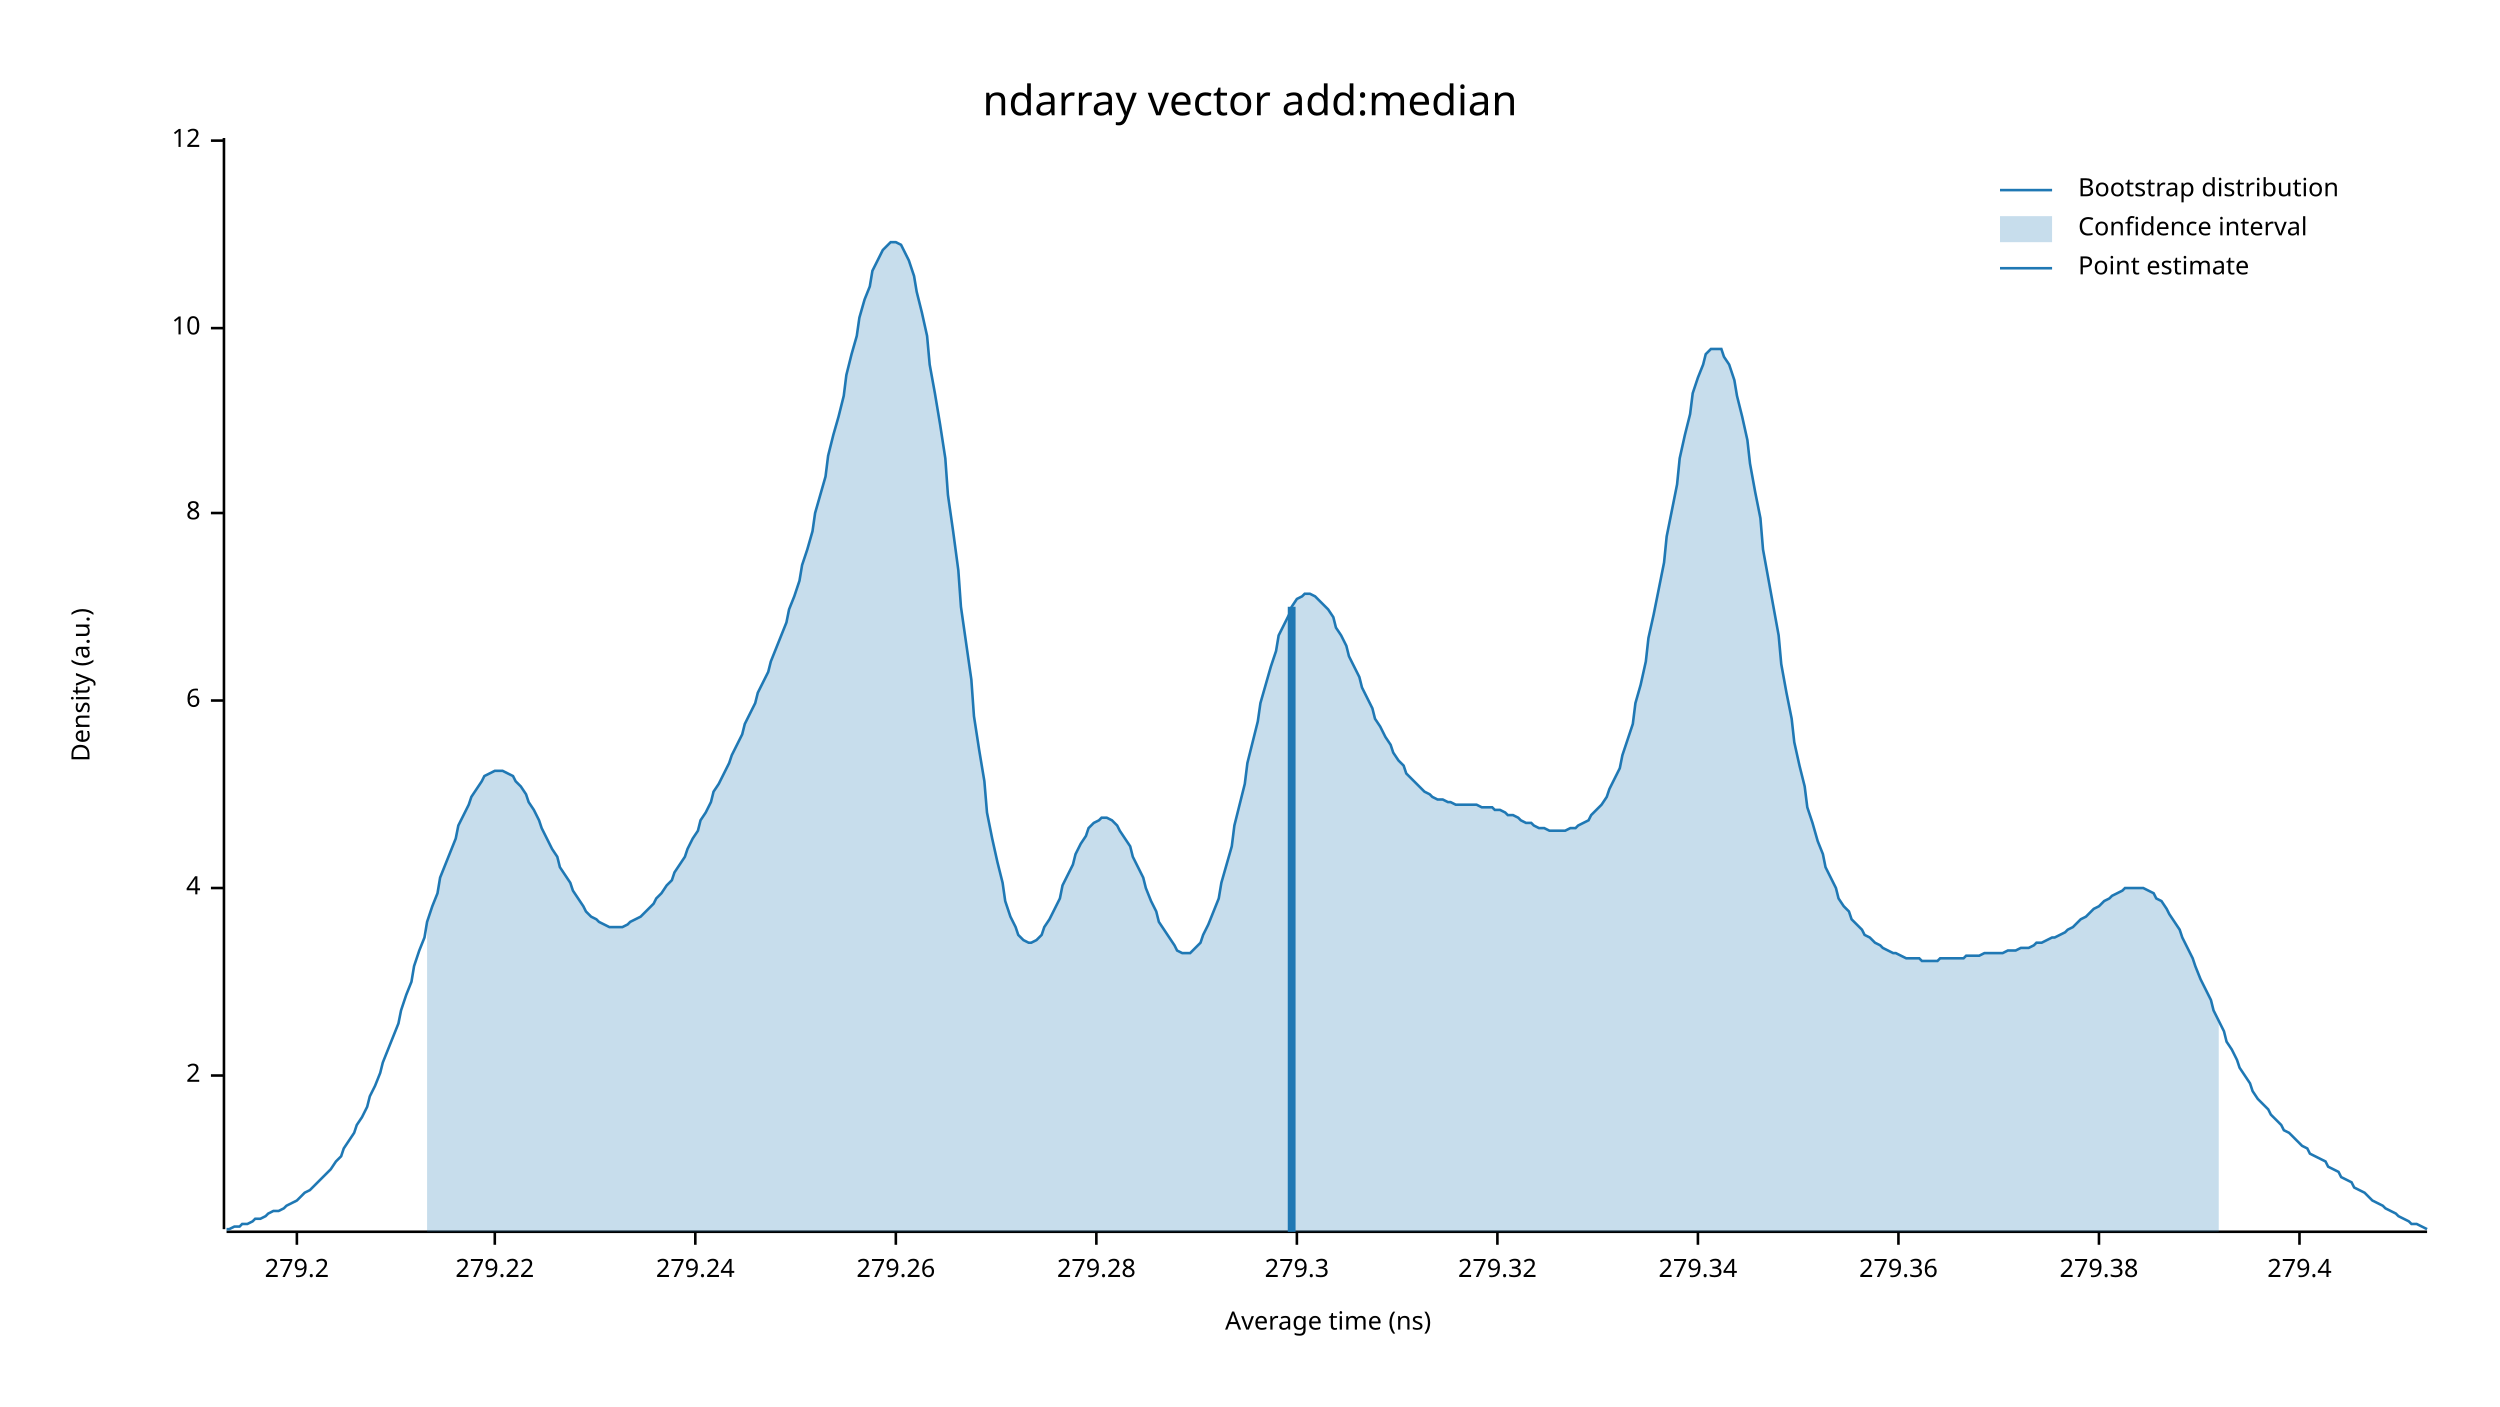
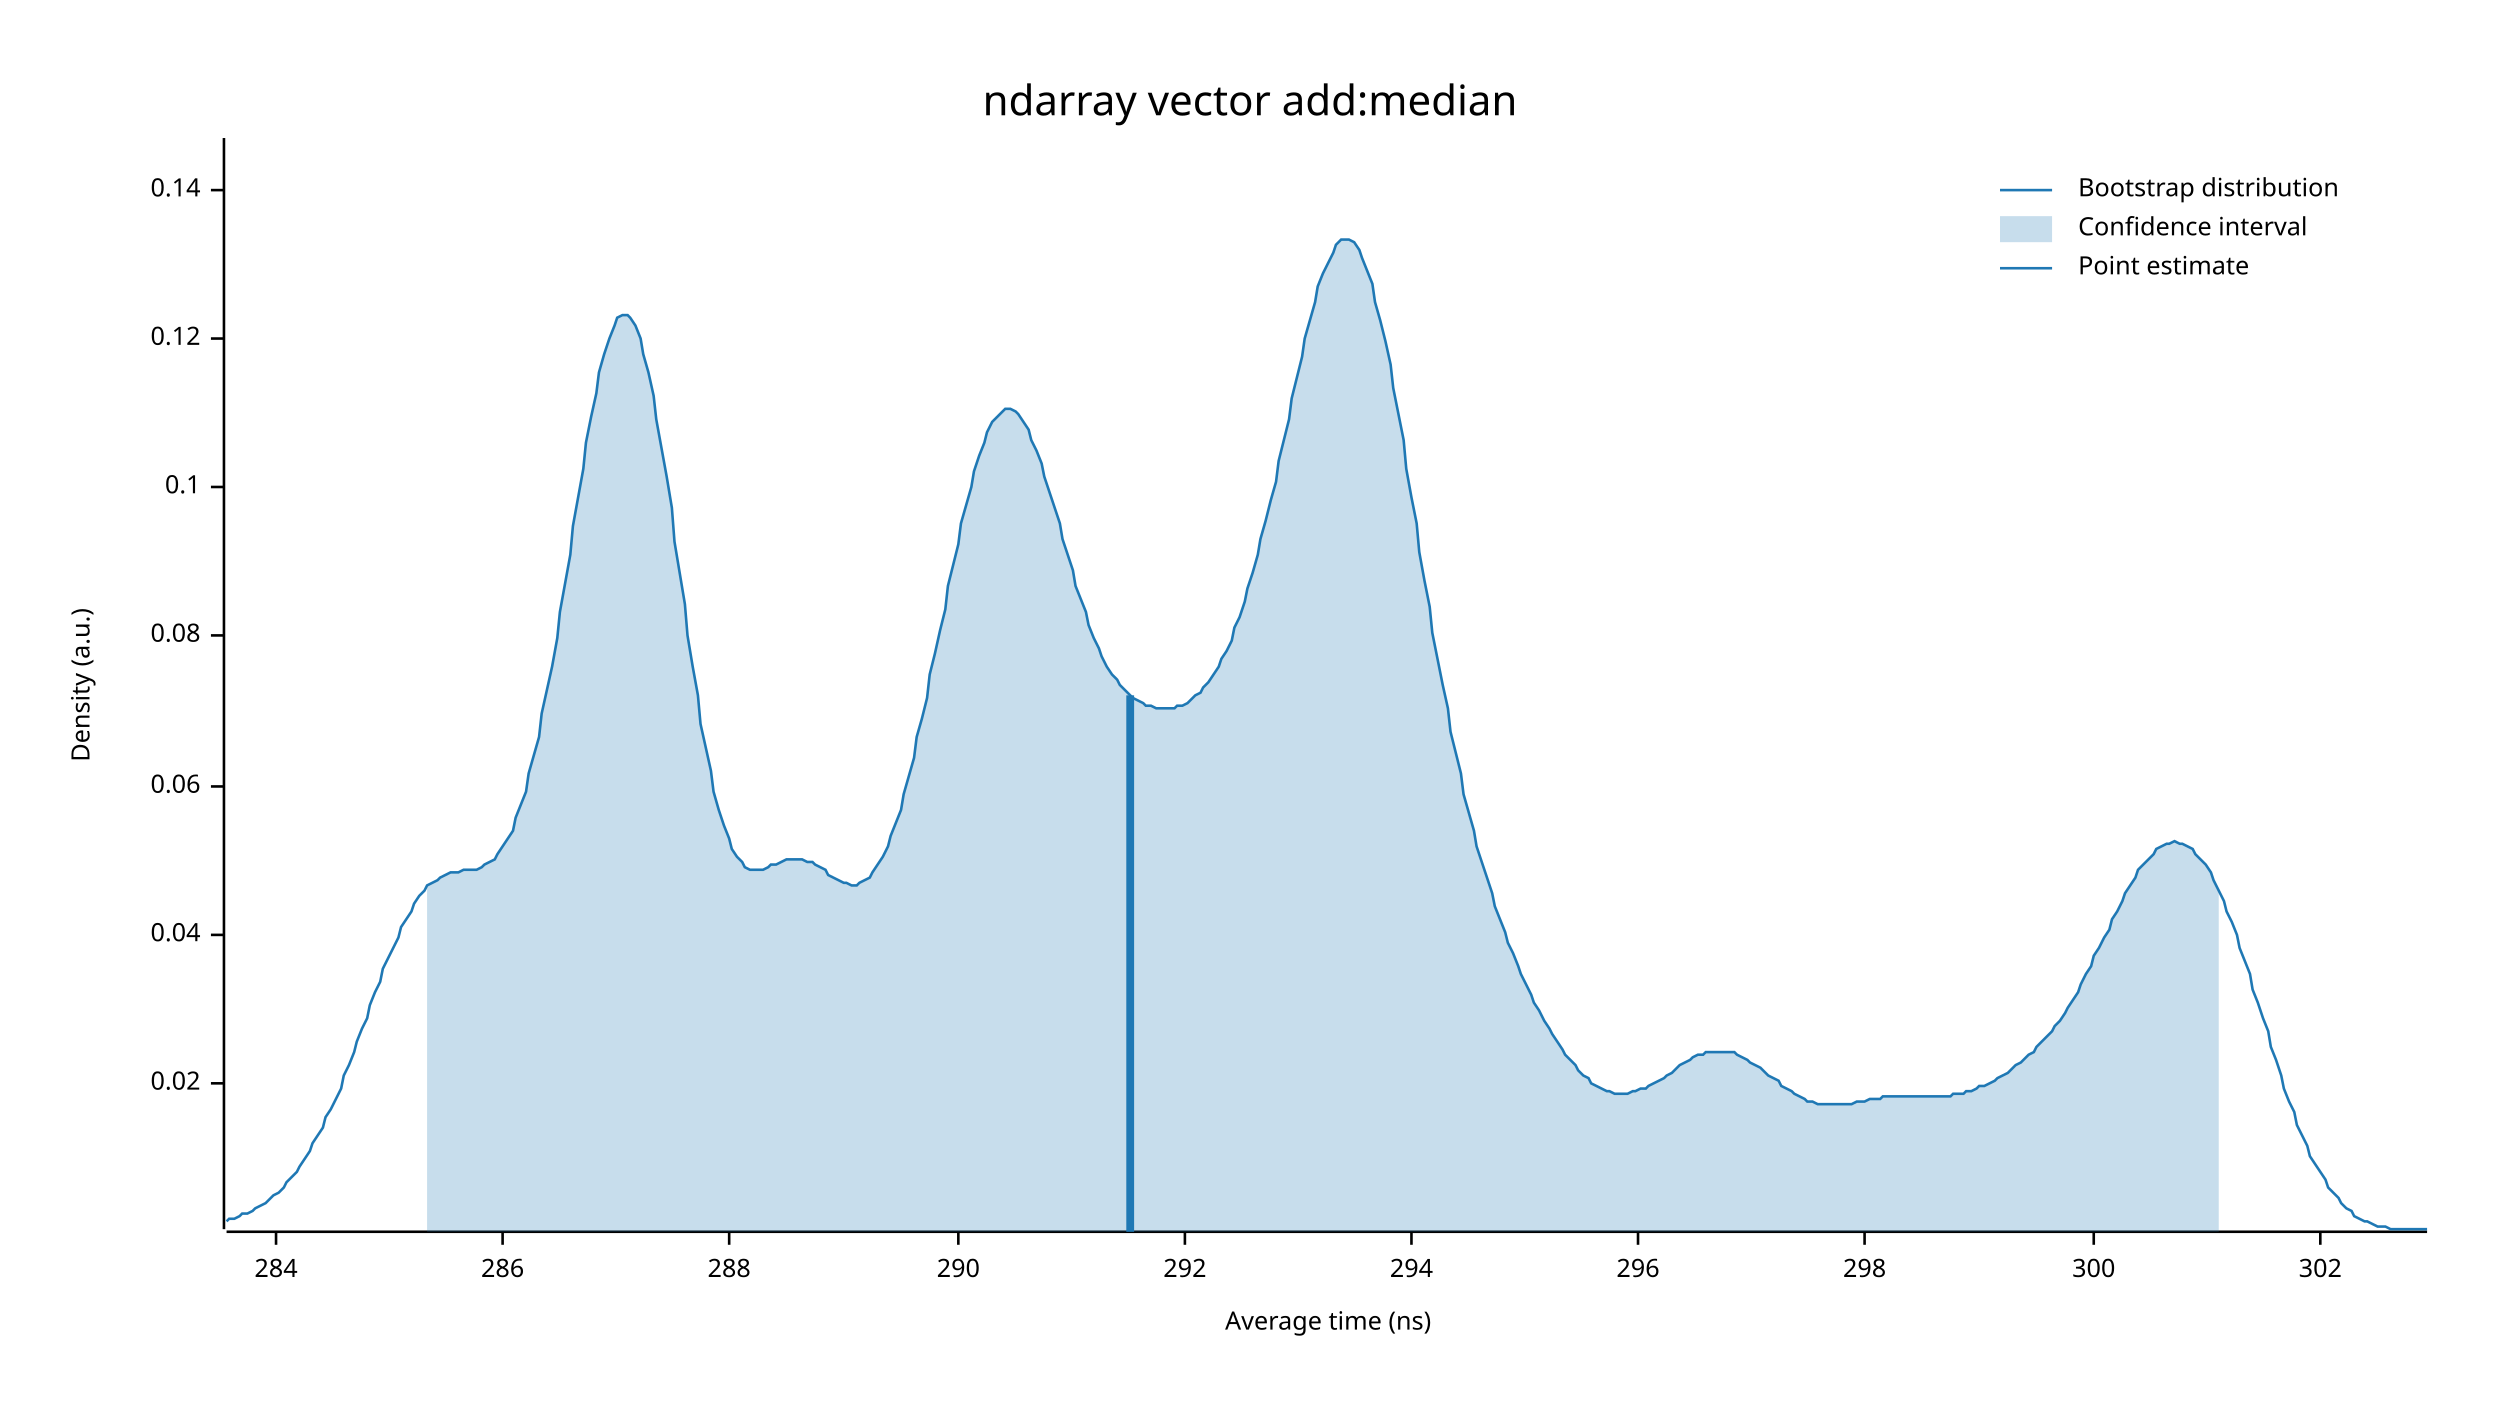
<svg xmlns="http://www.w3.org/2000/svg" width="960" height="540" viewBox="0 0 960 540">
  <text x="480" y="32" dy="0.76em" text-anchor="middle" font-family="sans-serif" font-size="16.129" opacity="1" fill="#000000">
ndarray vector add:median
</text>
  <text x="27" y="263" dy="0.76em" text-anchor="middle" font-family="sans-serif" font-size="9.677" opacity="1" fill="#000000" transform="rotate(270, 27, 263)">
Density (a.u.)
</text>
  <text x="510" y="513" dy="-0.5ex" text-anchor="middle" font-family="sans-serif" font-size="9.677" opacity="1" fill="#000000">
Average time (ns)
</text>
  <polyline fill="none" opacity="1" stroke="#000000" stroke-width="1" points="86,53 86,472 " />
-   <text x="77" y="413" dy="0.5ex" text-anchor="end" font-family="sans-serif" font-size="9.677" opacity="1" fill="#000000">
- 2
+   <text x="77" y="416" dy="0.5ex" text-anchor="end" font-family="sans-serif" font-size="9.677" opacity="1" fill="#000000">
+ 0.02
</text>
-   <polyline fill="none" opacity="1" stroke="#000000" stroke-width="1" points="81,413 86,413 " />
-   <text x="77" y="341" dy="0.5ex" text-anchor="end" font-family="sans-serif" font-size="9.677" opacity="1" fill="#000000">
- 4
+   <polyline fill="none" opacity="1" stroke="#000000" stroke-width="1" points="81,416 86,416 " />
+   <text x="77" y="359" dy="0.5ex" text-anchor="end" font-family="sans-serif" font-size="9.677" opacity="1" fill="#000000">
+ 0.04
</text>
-   <polyline fill="none" opacity="1" stroke="#000000" stroke-width="1" points="81,341 86,341 " />
-   <text x="77" y="269" dy="0.5ex" text-anchor="end" font-family="sans-serif" font-size="9.677" opacity="1" fill="#000000">
- 6
+   <polyline fill="none" opacity="1" stroke="#000000" stroke-width="1" points="81,359 86,359 " />
+   <text x="77" y="302" dy="0.5ex" text-anchor="end" font-family="sans-serif" font-size="9.677" opacity="1" fill="#000000">
+ 0.06
</text>
-   <polyline fill="none" opacity="1" stroke="#000000" stroke-width="1" points="81,269 86,269 " />
-   <text x="77" y="197" dy="0.5ex" text-anchor="end" font-family="sans-serif" font-size="9.677" opacity="1" fill="#000000">
- 8
+   <polyline fill="none" opacity="1" stroke="#000000" stroke-width="1" points="81,302 86,302 " />
+   <text x="77" y="244" dy="0.5ex" text-anchor="end" font-family="sans-serif" font-size="9.677" opacity="1" fill="#000000">
+ 0.08
</text>
-   <polyline fill="none" opacity="1" stroke="#000000" stroke-width="1" points="81,197 86,197 " />
-   <text x="77" y="126" dy="0.5ex" text-anchor="end" font-family="sans-serif" font-size="9.677" opacity="1" fill="#000000">
- 10
+   <polyline fill="none" opacity="1" stroke="#000000" stroke-width="1" points="81,244 86,244 " />
+   <text x="77" y="187" dy="0.5ex" text-anchor="end" font-family="sans-serif" font-size="9.677" opacity="1" fill="#000000">
+ 0.1
</text>
-   <polyline fill="none" opacity="1" stroke="#000000" stroke-width="1" points="81,126 86,126 " />
-   <text x="77" y="54" dy="0.5ex" text-anchor="end" font-family="sans-serif" font-size="9.677" opacity="1" fill="#000000">
- 12
+   <polyline fill="none" opacity="1" stroke="#000000" stroke-width="1" points="81,187 86,187 " />
+   <text x="77" y="130" dy="0.5ex" text-anchor="end" font-family="sans-serif" font-size="9.677" opacity="1" fill="#000000">
+ 0.12
</text>
-   <polyline fill="none" opacity="1" stroke="#000000" stroke-width="1" points="81,54 86,54 " />
+   <polyline fill="none" opacity="1" stroke="#000000" stroke-width="1" points="81,130 86,130 " />
+   <text x="77" y="73" dy="0.5ex" text-anchor="end" font-family="sans-serif" font-size="9.677" opacity="1" fill="#000000">
+ 0.14
+ </text>
+   <polyline fill="none" opacity="1" stroke="#000000" stroke-width="1" points="81,73 86,73 " />
  <polyline fill="none" opacity="1" stroke="#000000" stroke-width="1" points="87,473 932,473 " />
-   <text x="114" y="483" dy="0.76em" text-anchor="middle" font-family="sans-serif" font-size="9.677" opacity="1" fill="#000000">
- 279.2
+   <text x="106" y="483" dy="0.76em" text-anchor="middle" font-family="sans-serif" font-size="9.677" opacity="1" fill="#000000">
+ 284
</text>
-   <polyline fill="none" opacity="1" stroke="#000000" stroke-width="1" points="114,473 114,478 " />
-   <text x="190" y="483" dy="0.76em" text-anchor="middle" font-family="sans-serif" font-size="9.677" opacity="1" fill="#000000">
- 279.22
+   <polyline fill="none" opacity="1" stroke="#000000" stroke-width="1" points="106,473 106,478 " />
+   <text x="193" y="483" dy="0.76em" text-anchor="middle" font-family="sans-serif" font-size="9.677" opacity="1" fill="#000000">
+ 286
</text>
-   <polyline fill="none" opacity="1" stroke="#000000" stroke-width="1" points="190,473 190,478 " />
-   <text x="267" y="483" dy="0.76em" text-anchor="middle" font-family="sans-serif" font-size="9.677" opacity="1" fill="#000000">
- 279.24
+   <polyline fill="none" opacity="1" stroke="#000000" stroke-width="1" points="193,473 193,478 " />
+   <text x="280" y="483" dy="0.76em" text-anchor="middle" font-family="sans-serif" font-size="9.677" opacity="1" fill="#000000">
+ 288
</text>
-   <polyline fill="none" opacity="1" stroke="#000000" stroke-width="1" points="267,473 267,478 " />
-   <text x="344" y="483" dy="0.76em" text-anchor="middle" font-family="sans-serif" font-size="9.677" opacity="1" fill="#000000">
- 279.26
+   <polyline fill="none" opacity="1" stroke="#000000" stroke-width="1" points="280,473 280,478 " />
+   <text x="368" y="483" dy="0.76em" text-anchor="middle" font-family="sans-serif" font-size="9.677" opacity="1" fill="#000000">
+ 290
</text>
-   <polyline fill="none" opacity="1" stroke="#000000" stroke-width="1" points="344,473 344,478 " />
-   <text x="421" y="483" dy="0.76em" text-anchor="middle" font-family="sans-serif" font-size="9.677" opacity="1" fill="#000000">
- 279.28
+   <polyline fill="none" opacity="1" stroke="#000000" stroke-width="1" points="368,473 368,478 " />
+   <text x="455" y="483" dy="0.76em" text-anchor="middle" font-family="sans-serif" font-size="9.677" opacity="1" fill="#000000">
+ 292
</text>
-   <polyline fill="none" opacity="1" stroke="#000000" stroke-width="1" points="421,473 421,478 " />
-   <text x="498" y="483" dy="0.76em" text-anchor="middle" font-family="sans-serif" font-size="9.677" opacity="1" fill="#000000">
- 279.3
+   <polyline fill="none" opacity="1" stroke="#000000" stroke-width="1" points="455,473 455,478 " />
+   <text x="542" y="483" dy="0.76em" text-anchor="middle" font-family="sans-serif" font-size="9.677" opacity="1" fill="#000000">
+ 294
</text>
-   <polyline fill="none" opacity="1" stroke="#000000" stroke-width="1" points="498,473 498,478 " />
-   <text x="575" y="483" dy="0.76em" text-anchor="middle" font-family="sans-serif" font-size="9.677" opacity="1" fill="#000000">
- 279.32
+   <polyline fill="none" opacity="1" stroke="#000000" stroke-width="1" points="542,473 542,478 " />
+   <text x="629" y="483" dy="0.76em" text-anchor="middle" font-family="sans-serif" font-size="9.677" opacity="1" fill="#000000">
+ 296
</text>
-   <polyline fill="none" opacity="1" stroke="#000000" stroke-width="1" points="575,473 575,478 " />
-   <text x="652" y="483" dy="0.76em" text-anchor="middle" font-family="sans-serif" font-size="9.677" opacity="1" fill="#000000">
- 279.34
+   <polyline fill="none" opacity="1" stroke="#000000" stroke-width="1" points="629,473 629,478 " />
+   <text x="716" y="483" dy="0.76em" text-anchor="middle" font-family="sans-serif" font-size="9.677" opacity="1" fill="#000000">
+ 298
</text>
-   <polyline fill="none" opacity="1" stroke="#000000" stroke-width="1" points="652,473 652,478 " />
-   <text x="729" y="483" dy="0.76em" text-anchor="middle" font-family="sans-serif" font-size="9.677" opacity="1" fill="#000000">
- 279.36
+   <polyline fill="none" opacity="1" stroke="#000000" stroke-width="1" points="716,473 716,478 " />
+   <text x="804" y="483" dy="0.76em" text-anchor="middle" font-family="sans-serif" font-size="9.677" opacity="1" fill="#000000">
+ 300
</text>
-   <polyline fill="none" opacity="1" stroke="#000000" stroke-width="1" points="729,473 729,478 " />
-   <text x="806" y="483" dy="0.76em" text-anchor="middle" font-family="sans-serif" font-size="9.677" opacity="1" fill="#000000">
- 279.38
+   <polyline fill="none" opacity="1" stroke="#000000" stroke-width="1" points="804,473 804,478 " />
+   <text x="891" y="483" dy="0.76em" text-anchor="middle" font-family="sans-serif" font-size="9.677" opacity="1" fill="#000000">
+ 302
</text>
-   <polyline fill="none" opacity="1" stroke="#000000" stroke-width="1" points="806,473 806,478 " />
-   <text x="883" y="483" dy="0.76em" text-anchor="middle" font-family="sans-serif" font-size="9.677" opacity="1" fill="#000000">
- 279.4
- </text>
-   <polyline fill="none" opacity="1" stroke="#000000" stroke-width="1" points="883,473 883,478 " />
-   <polyline fill="none" opacity="1" stroke="#1F78B4" stroke-width="1" points="87,472 88,472 90,471 92,471 93,470 95,470 97,469 98,468 100,468 102,467 103,466 105,465 107,465 109,464 110,463 112,462 114,461 115,460 117,458 119,457 120,456 122,454 124,452 125,451 127,449 129,446 131,444 132,441 134,438 136,435 137,432 139,429 141,425 142,421 144,417 146,412 147,408 149,403 151,398 153,393 154,388 156,382 158,377 159,371 161,365 163,360 164,354 166,348 168,343 169,337 171,332 173,327 175,322 176,317 178,313 180,309 181,306 183,303 185,300 186,298 188,297 190,296 191,296 193,296 195,297 197,298 198,300 200,302 202,305 203,308 205,311 207,315 208,318 210,322 212,326 214,329 215,333 217,336 219,339 220,342 222,345 224,348 225,350 227,352 229,353 230,354 232,355 234,356 236,356 237,356 239,356 241,355 242,354 244,353 246,352 247,351 249,349 251,347 252,345 254,343 256,340 258,338 259,335 261,332 263,329 264,326 266,322 268,319 269,315 271,312 273,308 274,304 276,301 278,297 280,293 281,290 283,286 285,282 286,278 288,274 290,270 291,266 293,262 295,258 296,254 298,249 300,244 302,239 303,234 305,229 307,223 308,217 310,211 312,204 313,197 315,190 317,183 318,175 320,167 322,160 324,152 325,144 327,136 329,129 330,122 332,115 334,110 335,104 337,100 339,96 341,94 342,93 344,93 346,94 347,96 349,100 351,106 352,112 354,120 356,129 357,140 359,151 361,163 363,176 364,190 366,204 368,219 369,233 371,247 373,261 374,275 376,288 378,300 379,312 381,322 383,331 385,339 386,346 388,352 390,356 391,359 393,361 395,362 396,362 398,361 400,359 401,356 403,353 405,349 407,345 408,340 410,336 412,332 413,328 415,324 417,321 418,318 420,316 422,315 423,314 425,314 427,315 429,317 430,319 432,322 434,325 435,329 437,333 439,337 440,341 442,346 444,350 445,354 447,357 449,360 451,363 452,365 454,366 456,366 457,366 459,364 461,362 462,359 464,355 466,350 468,345 469,339 471,332 473,325 474,317 476,309 478,301 479,293 481,285 483,277 484,270 486,263 488,256 490,250 491,244 493,240 495,236 496,233 498,230 500,229 501,228 503,228 505,229 506,230 508,232 510,234 512,237 513,241 515,244 517,248 518,252 520,256 522,260 523,264 525,268 527,272 528,276 530,279 532,283 534,286 535,289 537,292 539,294 540,297 542,299 544,301 545,302 547,304 549,305 550,306 552,307 554,307 556,308 557,308 559,309 561,309 562,309 564,309 566,309 567,309 569,310 571,310 573,310 574,311 576,311 578,312 579,313 581,313 583,314 584,315 586,316 588,316 589,317 591,318 593,318 595,319 596,319 598,319 600,319 601,319 603,318 605,318 606,317 608,316 610,315 611,313 613,311 615,309 617,306 618,303 620,299 622,295 623,290 625,284 627,278 628,270 630,263 632,254 633,245 635,236 637,226 639,216 640,206 642,196 644,186 645,176 647,167 649,159 650,151 652,145 654,140 655,136 657,134 659,134 661,134 662,137 664,140 666,146 667,152 669,160 671,169 672,178 674,189 676,199 677,211 679,222 681,233 683,244 684,255 686,266 688,276 689,285 691,294 693,302 694,310 696,316 698,323 700,328 701,333 703,337 705,341 706,345 708,348 710,350 711,353 713,355 715,357 716,359 718,360 720,362 722,363 723,364 725,365 727,366 728,366 730,367 732,368 733,368 735,368 737,368 738,369 740,369 742,369 744,369 745,368 747,368 749,368 750,368 752,368 754,368 755,367 757,367 759,367 760,367 762,366 764,366 766,366 767,366 769,366 771,365 772,365 774,365 776,364 777,364 779,364 781,363 782,362 784,362 786,361 788,360 789,360 791,359 793,358 794,357 796,356 798,354 799,353 801,352 803,350 804,349 806,348 808,346 810,345 811,344 813,343 815,342 816,341 818,341 820,341 821,341 823,341 825,342 827,343 828,345 830,346 832,349 833,351 835,354 837,357 838,360 840,364 842,368 843,371 845,376 847,380 849,384 850,388 852,392 854,396 855,400 857,403 859,407 860,410 862,413 864,416 865,419 867,422 869,424 871,426 872,428 874,430 876,432 877,434 879,435 881,437 882,438 884,440 886,441 887,443 889,444 891,445 893,446 894,448 896,449 898,450 899,452 901,453 903,454 904,456 906,457 908,458 909,459 911,461 913,462 915,463 916,464 918,465 920,466 921,467 923,468 925,469 926,470 928,470 930,471 932,472 " />
-   <polygon opacity="0.25" fill="#1F78B4" points="164,354 166,348 168,343 169,337 171,332 173,327 175,322 176,317 178,313 180,309 181,306 183,303 185,300 186,298 188,297 190,296 191,296 193,296 195,297 197,298 198,300 200,302 202,305 203,308 205,311 207,315 208,318 210,322 212,326 214,329 215,333 217,336 219,339 220,342 222,345 224,348 225,350 227,352 229,353 230,354 232,355 234,356 236,356 237,356 239,356 241,355 242,354 244,353 246,352 247,351 249,349 251,347 252,345 254,343 256,340 258,338 259,335 261,332 263,329 264,326 266,322 268,319 269,315 271,312 273,308 274,304 276,301 278,297 280,293 281,290 283,286 285,282 286,278 288,274 290,270 291,266 293,262 295,258 296,254 298,249 300,244 302,239 303,234 305,229 307,223 308,217 310,211 312,204 313,197 315,190 317,183 318,175 320,167 322,160 324,152 325,144 327,136 329,129 330,122 332,115 334,110 335,104 337,100 339,96 341,94 342,93 344,93 346,94 347,96 349,100 351,106 352,112 354,120 356,129 357,140 359,151 361,163 363,176 364,190 366,204 368,219 369,233 371,247 373,261 374,275 376,288 378,300 379,312 381,322 383,331 385,339 386,346 388,352 390,356 391,359 393,361 395,362 396,362 398,361 400,359 401,356 403,353 405,349 407,345 408,340 410,336 412,332 413,328 415,324 417,321 418,318 420,316 422,315 423,314 425,314 427,315 429,317 430,319 432,322 434,325 435,329 437,333 439,337 440,341 442,346 444,350 445,354 447,357 449,360 451,363 452,365 454,366 456,366 457,366 459,364 461,362 462,359 464,355 466,350 468,345 469,339 471,332 473,325 474,317 476,309 478,301 479,293 481,285 483,277 484,270 486,263 488,256 490,250 491,244 493,240 495,236 496,233 498,230 500,229 501,228 503,228 505,229 506,230 508,232 510,234 512,237 513,241 515,244 517,248 518,252 520,256 522,260 523,264 525,268 527,272 528,276 530,279 532,283 534,286 535,289 537,292 539,294 540,297 542,299 544,301 545,302 547,304 549,305 550,306 552,307 554,307 556,308 557,308 559,309 561,309 562,309 564,309 566,309 567,309 569,310 571,310 573,310 574,311 576,311 578,312 579,313 581,313 583,314 584,315 586,316 588,316 589,317 591,318 593,318 595,319 596,319 598,319 600,319 601,319 603,318 605,318 606,317 608,316 610,315 611,313 613,311 615,309 617,306 618,303 620,299 622,295 623,290 625,284 627,278 628,270 630,263 632,254 633,245 635,236 637,226 639,216 640,206 642,196 644,186 645,176 647,167 649,159 650,151 652,145 654,140 655,136 657,134 659,134 661,134 662,137 664,140 666,146 667,152 669,160 671,169 672,178 674,189 676,199 677,211 679,222 681,233 683,244 684,255 686,266 688,276 689,285 691,294 693,302 694,310 696,316 698,323 700,328 701,333 703,337 705,341 706,345 708,348 710,350 711,353 713,355 715,357 716,359 718,360 720,362 722,363 723,364 725,365 727,366 728,366 730,367 732,368 733,368 735,368 737,368 738,369 740,369 742,369 744,369 745,368 747,368 749,368 750,368 752,368 754,368 755,367 757,367 759,367 760,367 762,366 764,366 766,366 767,366 769,366 771,365 772,365 774,365 776,364 777,364 779,364 781,363 782,362 784,362 786,361 788,360 789,360 791,359 793,358 794,357 796,356 798,354 799,353 801,352 803,350 804,349 806,348 808,346 810,345 811,344 813,343 815,342 816,341 818,341 820,341 821,341 823,341 825,342 827,343 828,345 830,346 832,349 833,351 835,354 837,357 838,360 840,364 842,368 843,371 845,376 847,380 849,384 850,388 852,392 852,473 164,473 " />
-   <polyline fill="none" opacity="1" stroke="#1F78B4" stroke-width="3" points="496,473 496,233 " />
+   <polyline fill="none" opacity="1" stroke="#000000" stroke-width="1" points="891,473 891,478 " />
+   <polyline fill="none" opacity="1" stroke="#1F78B4" stroke-width="1" points="87,469 88,468 90,468 92,467 93,466 95,466 97,465 98,464 100,463 102,462 103,461 105,459 107,458 109,456 110,454 112,452 114,450 115,448 117,445 119,442 120,439 122,436 124,433 125,429 127,426 129,422 131,418 132,413 134,409 136,404 137,400 139,395 141,391 142,386 144,381 146,377 147,372 149,368 151,364 153,360 154,356 156,353 158,350 159,347 161,344 163,342 164,340 166,339 168,338 169,337 171,336 173,335 175,335 176,335 178,334 180,334 181,334 183,334 185,333 186,332 188,331 190,330 191,328 193,325 195,322 197,319 198,314 200,309 202,304 203,297 205,290 207,283 208,274 210,265 212,256 214,245 215,235 217,224 219,213 220,202 222,191 224,180 225,170 227,160 229,151 230,143 232,136 234,130 236,125 237,122 239,121 241,121 242,122 244,125 246,130 247,136 249,143 251,152 252,161 254,172 256,183 258,195 259,208 261,220 263,232 264,244 266,256 268,267 269,278 271,287 273,296 274,304 276,311 278,317 280,322 281,326 283,329 285,331 286,333 288,334 290,334 291,334 293,334 295,333 296,332 298,332 300,331 302,330 303,330 305,330 307,330 308,330 310,331 312,331 313,332 315,333 317,334 318,336 320,337 322,338 324,339 325,339 327,340 329,340 330,339 332,338 334,337 335,335 337,332 339,329 341,325 342,321 344,316 346,311 347,305 349,298 351,291 352,283 354,276 356,268 357,259 359,251 361,242 363,234 364,225 366,217 368,209 369,201 371,194 373,187 374,181 376,175 378,170 379,166 381,162 383,160 385,158 386,157 388,157 390,158 391,159 393,162 395,165 396,169 398,173 400,178 401,183 403,189 405,195 407,201 408,207 410,213 412,219 413,225 415,230 417,235 418,240 420,245 422,249 423,252 425,256 427,259 429,261 430,263 432,265 434,267 435,268 437,269 439,270 440,271 442,271 444,272 445,272 447,272 449,272 451,272 452,271 454,271 456,270 457,269 459,267 461,266 462,264 464,262 466,259 468,256 469,253 471,250 473,246 474,241 476,237 478,231 479,226 481,220 483,213 484,207 486,200 488,192 490,185 491,177 493,169 495,161 496,153 498,145 500,137 501,130 503,123 505,116 506,110 508,105 510,101 512,97 513,94 515,92 517,92 518,92 520,93 522,96 523,99 525,104 527,109 528,116 530,123 532,131 534,140 535,149 537,159 539,169 540,180 542,191 544,201 545,212 547,223 549,233 550,243 552,253 554,263 556,272 557,281 559,289 561,297 562,305 564,312 566,319 567,325 569,331 571,337 573,343 574,348 576,353 578,358 579,362 581,366 583,371 584,374 586,378 588,382 589,385 591,388 593,392 595,395 596,397 598,400 600,403 601,405 603,407 605,409 606,411 608,413 610,414 611,416 613,417 615,418 617,419 618,419 620,420 622,420 623,420 625,420 627,419 628,419 630,418 632,418 633,417 635,416 637,415 639,414 640,413 642,412 644,410 645,409 647,408 649,407 650,406 652,405 654,405 655,404 657,404 659,404 661,404 662,404 664,404 666,404 667,405 669,406 671,407 672,408 674,409 676,410 677,411 679,413 681,414 683,415 684,417 686,418 688,419 689,420 691,421 693,422 694,423 696,423 698,424 700,424 701,424 703,424 705,424 706,424 708,424 710,424 711,424 713,423 715,423 716,423 718,422 720,422 722,422 723,421 725,421 727,421 728,421 730,421 732,421 733,421 735,421 737,421 738,421 740,421 742,421 744,421 745,421 747,421 749,421 750,420 752,420 754,420 755,419 757,419 759,418 760,417 762,417 764,416 766,415 767,414 769,413 771,412 772,411 774,409 776,408 777,407 779,405 781,404 782,402 784,400 786,398 788,396 789,394 791,392 793,389 794,387 796,384 798,381 799,378 801,374 803,371 804,367 806,364 808,360 810,357 811,353 813,350 815,346 816,343 818,340 820,337 821,334 823,332 825,330 827,328 828,326 830,325 832,324 833,324 835,323 837,324 838,324 840,325 842,326 843,328 845,330 847,332 849,335 850,338 852,342 854,346 855,350 857,354 859,359 860,364 862,369 864,374 865,380 867,385 869,391 871,396 872,402 874,407 876,413 877,418 879,423 881,427 882,432 884,436 886,440 887,444 889,447 891,450 893,453 894,456 896,458 898,460 899,462 901,464 903,465 904,467 906,468 908,469 909,469 911,470 913,471 915,471 916,471 918,472 920,472 921,472 923,472 925,472 926,472 928,472 930,472 932,472 " />
+   <polygon opacity="0.25" fill="#1F78B4" points="164,340 166,339 168,338 169,337 171,336 173,335 175,335 176,335 178,334 180,334 181,334 183,334 185,333 186,332 188,331 190,330 191,328 193,325 195,322 197,319 198,314 200,309 202,304 203,297 205,290 207,283 208,274 210,265 212,256 214,245 215,235 217,224 219,213 220,202 222,191 224,180 225,170 227,160 229,151 230,143 232,136 234,130 236,125 237,122 239,121 241,121 242,122 244,125 246,130 247,136 249,143 251,152 252,161 254,172 256,183 258,195 259,208 261,220 263,232 264,244 266,256 268,267 269,278 271,287 273,296 274,304 276,311 278,317 280,322 281,326 283,329 285,331 286,333 288,334 290,334 291,334 293,334 295,333 296,332 298,332 300,331 302,330 303,330 305,330 307,330 308,330 310,331 312,331 313,332 315,333 317,334 318,336 320,337 322,338 324,339 325,339 327,340 329,340 330,339 332,338 334,337 335,335 337,332 339,329 341,325 342,321 344,316 346,311 347,305 349,298 351,291 352,283 354,276 356,268 357,259 359,251 361,242 363,234 364,225 366,217 368,209 369,201 371,194 373,187 374,181 376,175 378,170 379,166 381,162 383,160 385,158 386,157 388,157 390,158 391,159 393,162 395,165 396,169 398,173 400,178 401,183 403,189 405,195 407,201 408,207 410,213 412,219 413,225 415,230 417,235 418,240 420,245 422,249 423,252 425,256 427,259 429,261 430,263 432,265 434,267 435,268 437,269 439,270 440,271 442,271 444,272 445,272 447,272 449,272 451,272 452,271 454,271 456,270 457,269 459,267 461,266 462,264 464,262 466,259 468,256 469,253 471,250 473,246 474,241 476,237 478,231 479,226 481,220 483,213 484,207 486,200 488,192 490,185 491,177 493,169 495,161 496,153 498,145 500,137 501,130 503,123 505,116 506,110 508,105 510,101 512,97 513,94 515,92 517,92 518,92 520,93 522,96 523,99 525,104 527,109 528,116 530,123 532,131 534,140 535,149 537,159 539,169 540,180 542,191 544,201 545,212 547,223 549,233 550,243 552,253 554,263 556,272 557,281 559,289 561,297 562,305 564,312 566,319 567,325 569,331 571,337 573,343 574,348 576,353 578,358 579,362 581,366 583,371 584,374 586,378 588,382 589,385 591,388 593,392 595,395 596,397 598,400 600,403 601,405 603,407 605,409 606,411 608,413 610,414 611,416 613,417 615,418 617,419 618,419 620,420 622,420 623,420 625,420 627,419 628,419 630,418 632,418 633,417 635,416 637,415 639,414 640,413 642,412 644,410 645,409 647,408 649,407 650,406 652,405 654,405 655,404 657,404 659,404 661,404 662,404 664,404 666,404 667,405 669,406 671,407 672,408 674,409 676,410 677,411 679,413 681,414 683,415 684,417 686,418 688,419 689,420 691,421 693,422 694,423 696,423 698,424 700,424 701,424 703,424 705,424 706,424 708,424 710,424 711,424 713,423 715,423 716,423 718,422 720,422 722,422 723,421 725,421 727,421 728,421 730,421 732,421 733,421 735,421 737,421 738,421 740,421 742,421 744,421 745,421 747,421 749,421 750,420 752,420 754,420 755,419 757,419 759,418 760,417 762,417 764,416 766,415 767,414 769,413 771,412 772,411 774,409 776,408 777,407 779,405 781,404 782,402 784,400 786,398 788,396 789,394 791,392 793,389 794,387 796,384 798,381 799,378 801,374 803,371 804,367 806,364 808,360 810,357 811,353 813,350 815,346 816,343 818,340 820,337 821,334 823,332 825,330 827,328 828,326 830,325 832,324 833,324 835,323 837,324 838,324 840,325 842,326 843,328 845,330 847,332 849,335 850,338 852,342 852,473 164,473 " />
+   <polyline fill="none" opacity="1" stroke="#1F78B4" stroke-width="3" points="434,473 434,267 " />
  <text x="798" y="68" dy="0.76em" text-anchor="start" font-family="sans-serif" font-size="9.677" opacity="1" fill="#000000">
Bootstrap distribution
</text>
  <text x="798" y="83" dy="0.76em" text-anchor="start" font-family="sans-serif" font-size="9.677" opacity="1" fill="#000000">
Confidence interval
</text>
  <text x="798" y="98" dy="0.76em" text-anchor="start" font-family="sans-serif" font-size="9.677" opacity="1" fill="#000000">
Point estimate
</text>
  <polyline fill="none" opacity="1" stroke="#1F78B4" stroke-width="1" points="768,73 788,73 " />
  <rect x="768" y="83" width="20" height="10" opacity="0.25" fill="#1F78B4" stroke="none" />
  <polyline fill="none" opacity="1" stroke="#1F78B4" stroke-width="1" points="768,103 788,103 " />
</svg>
